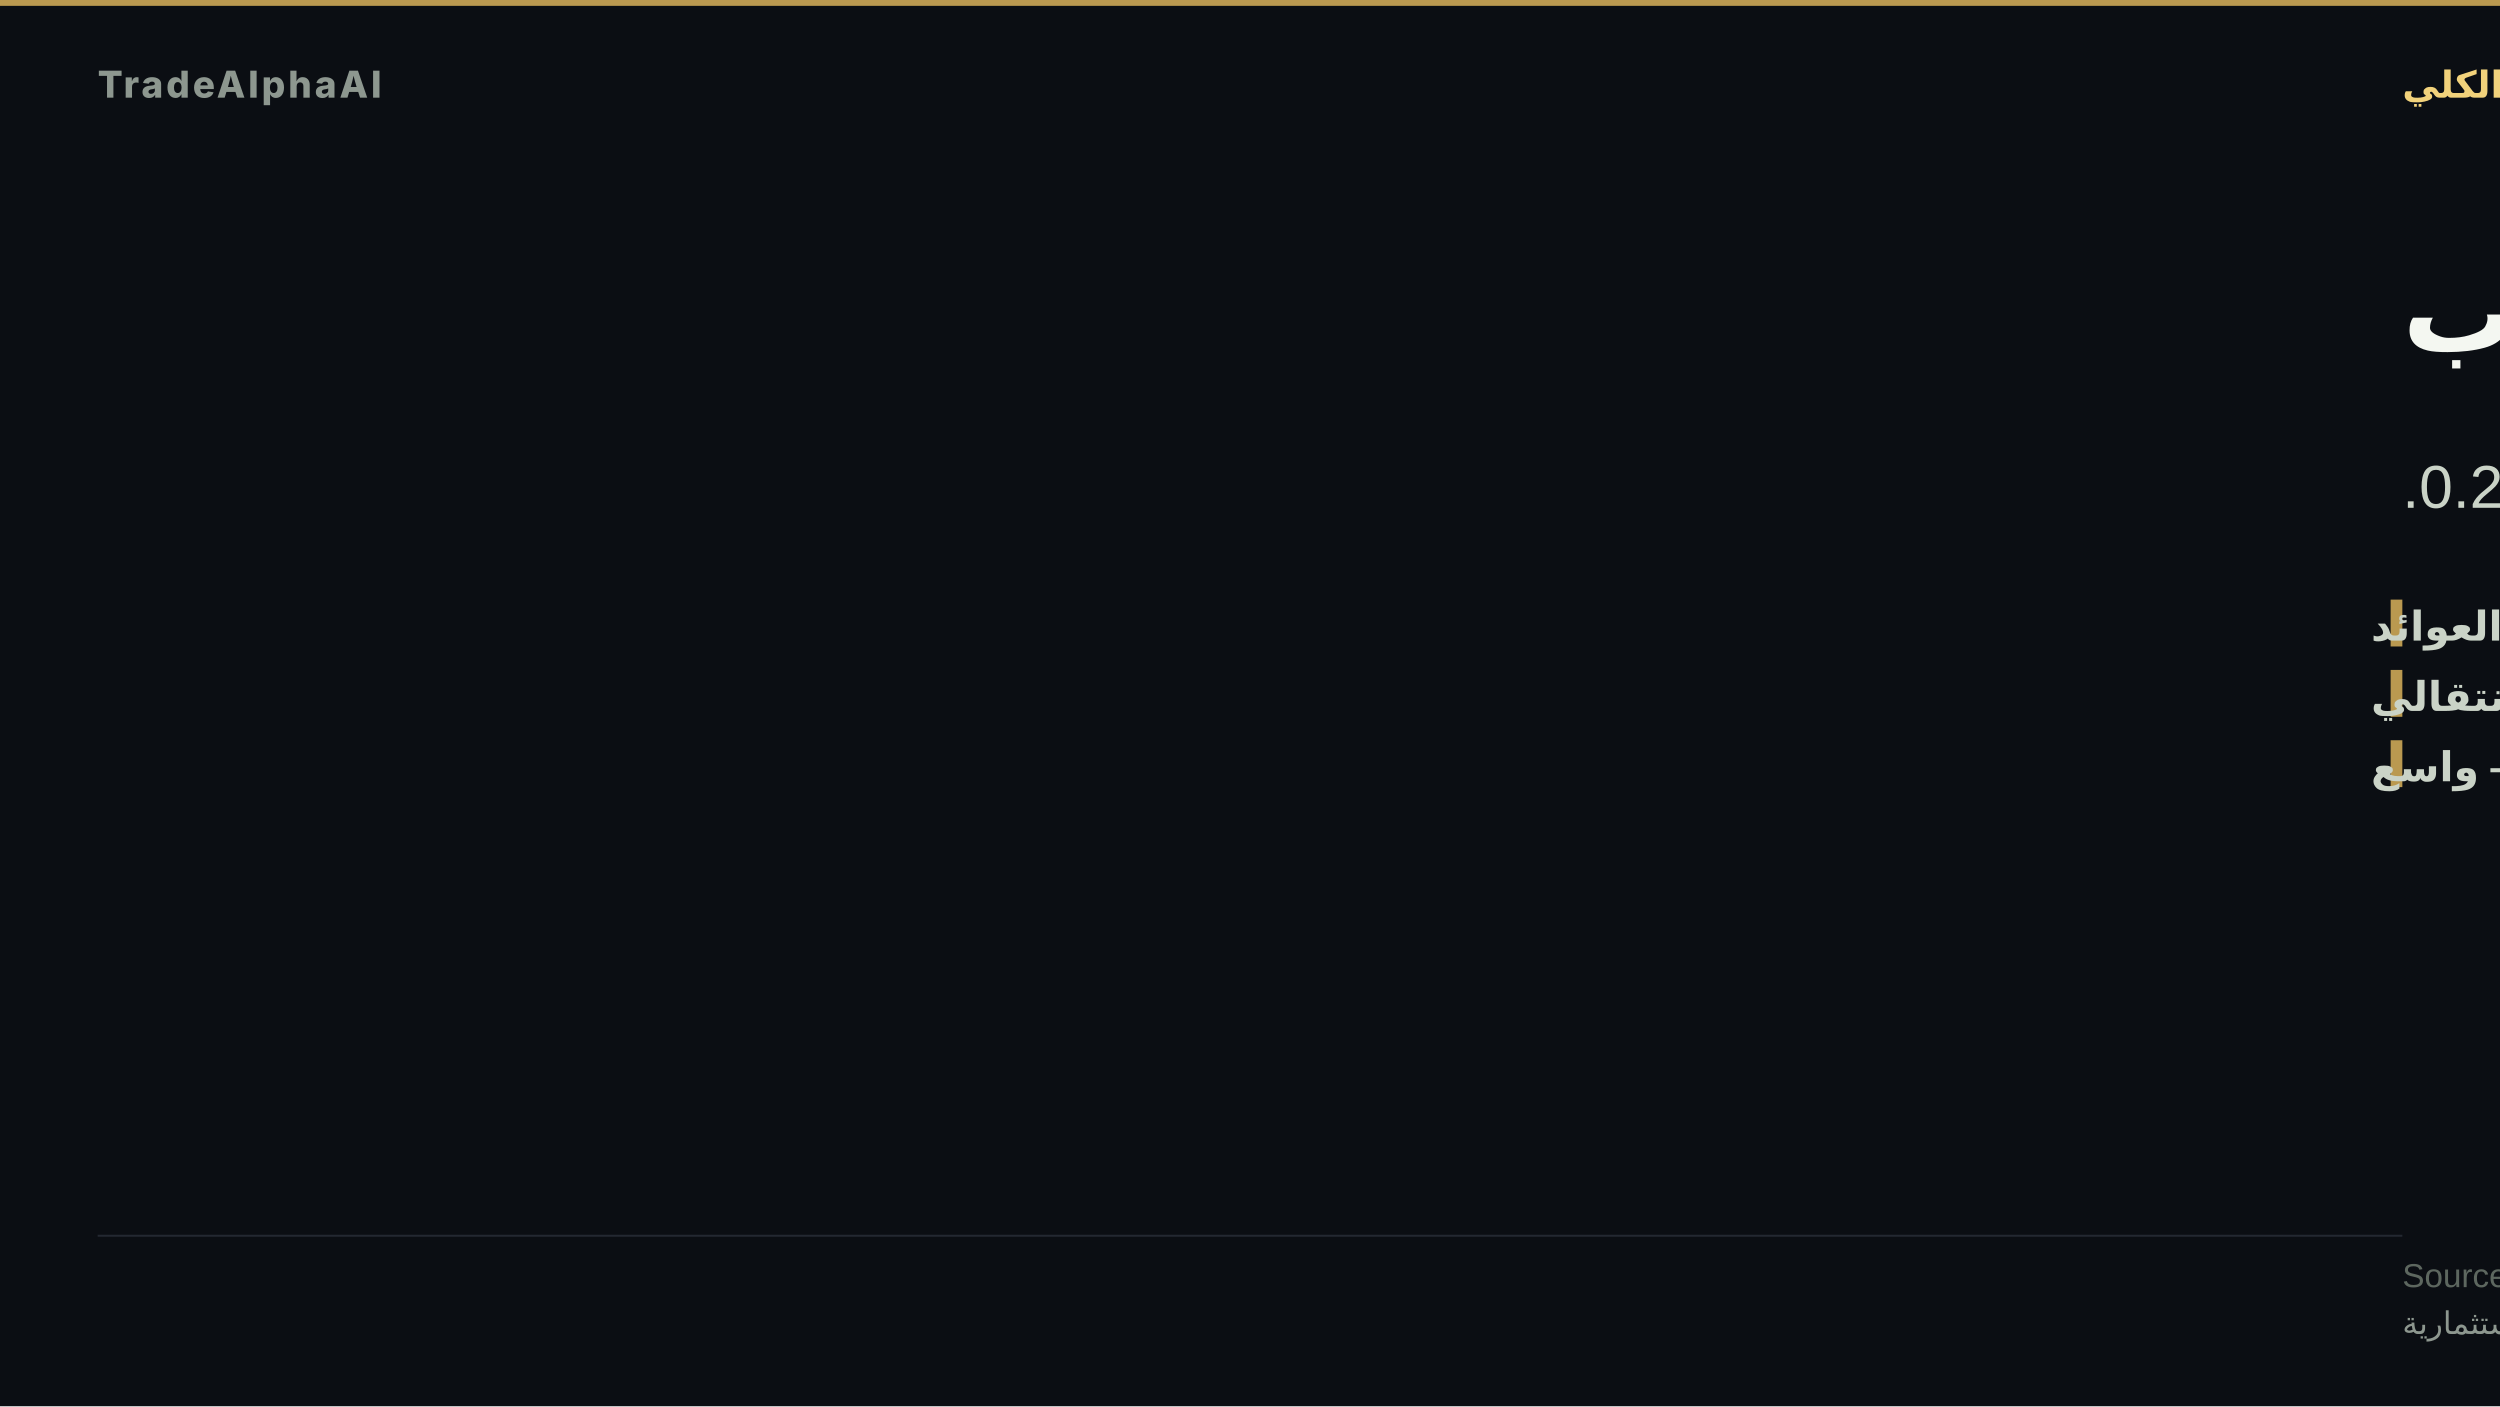
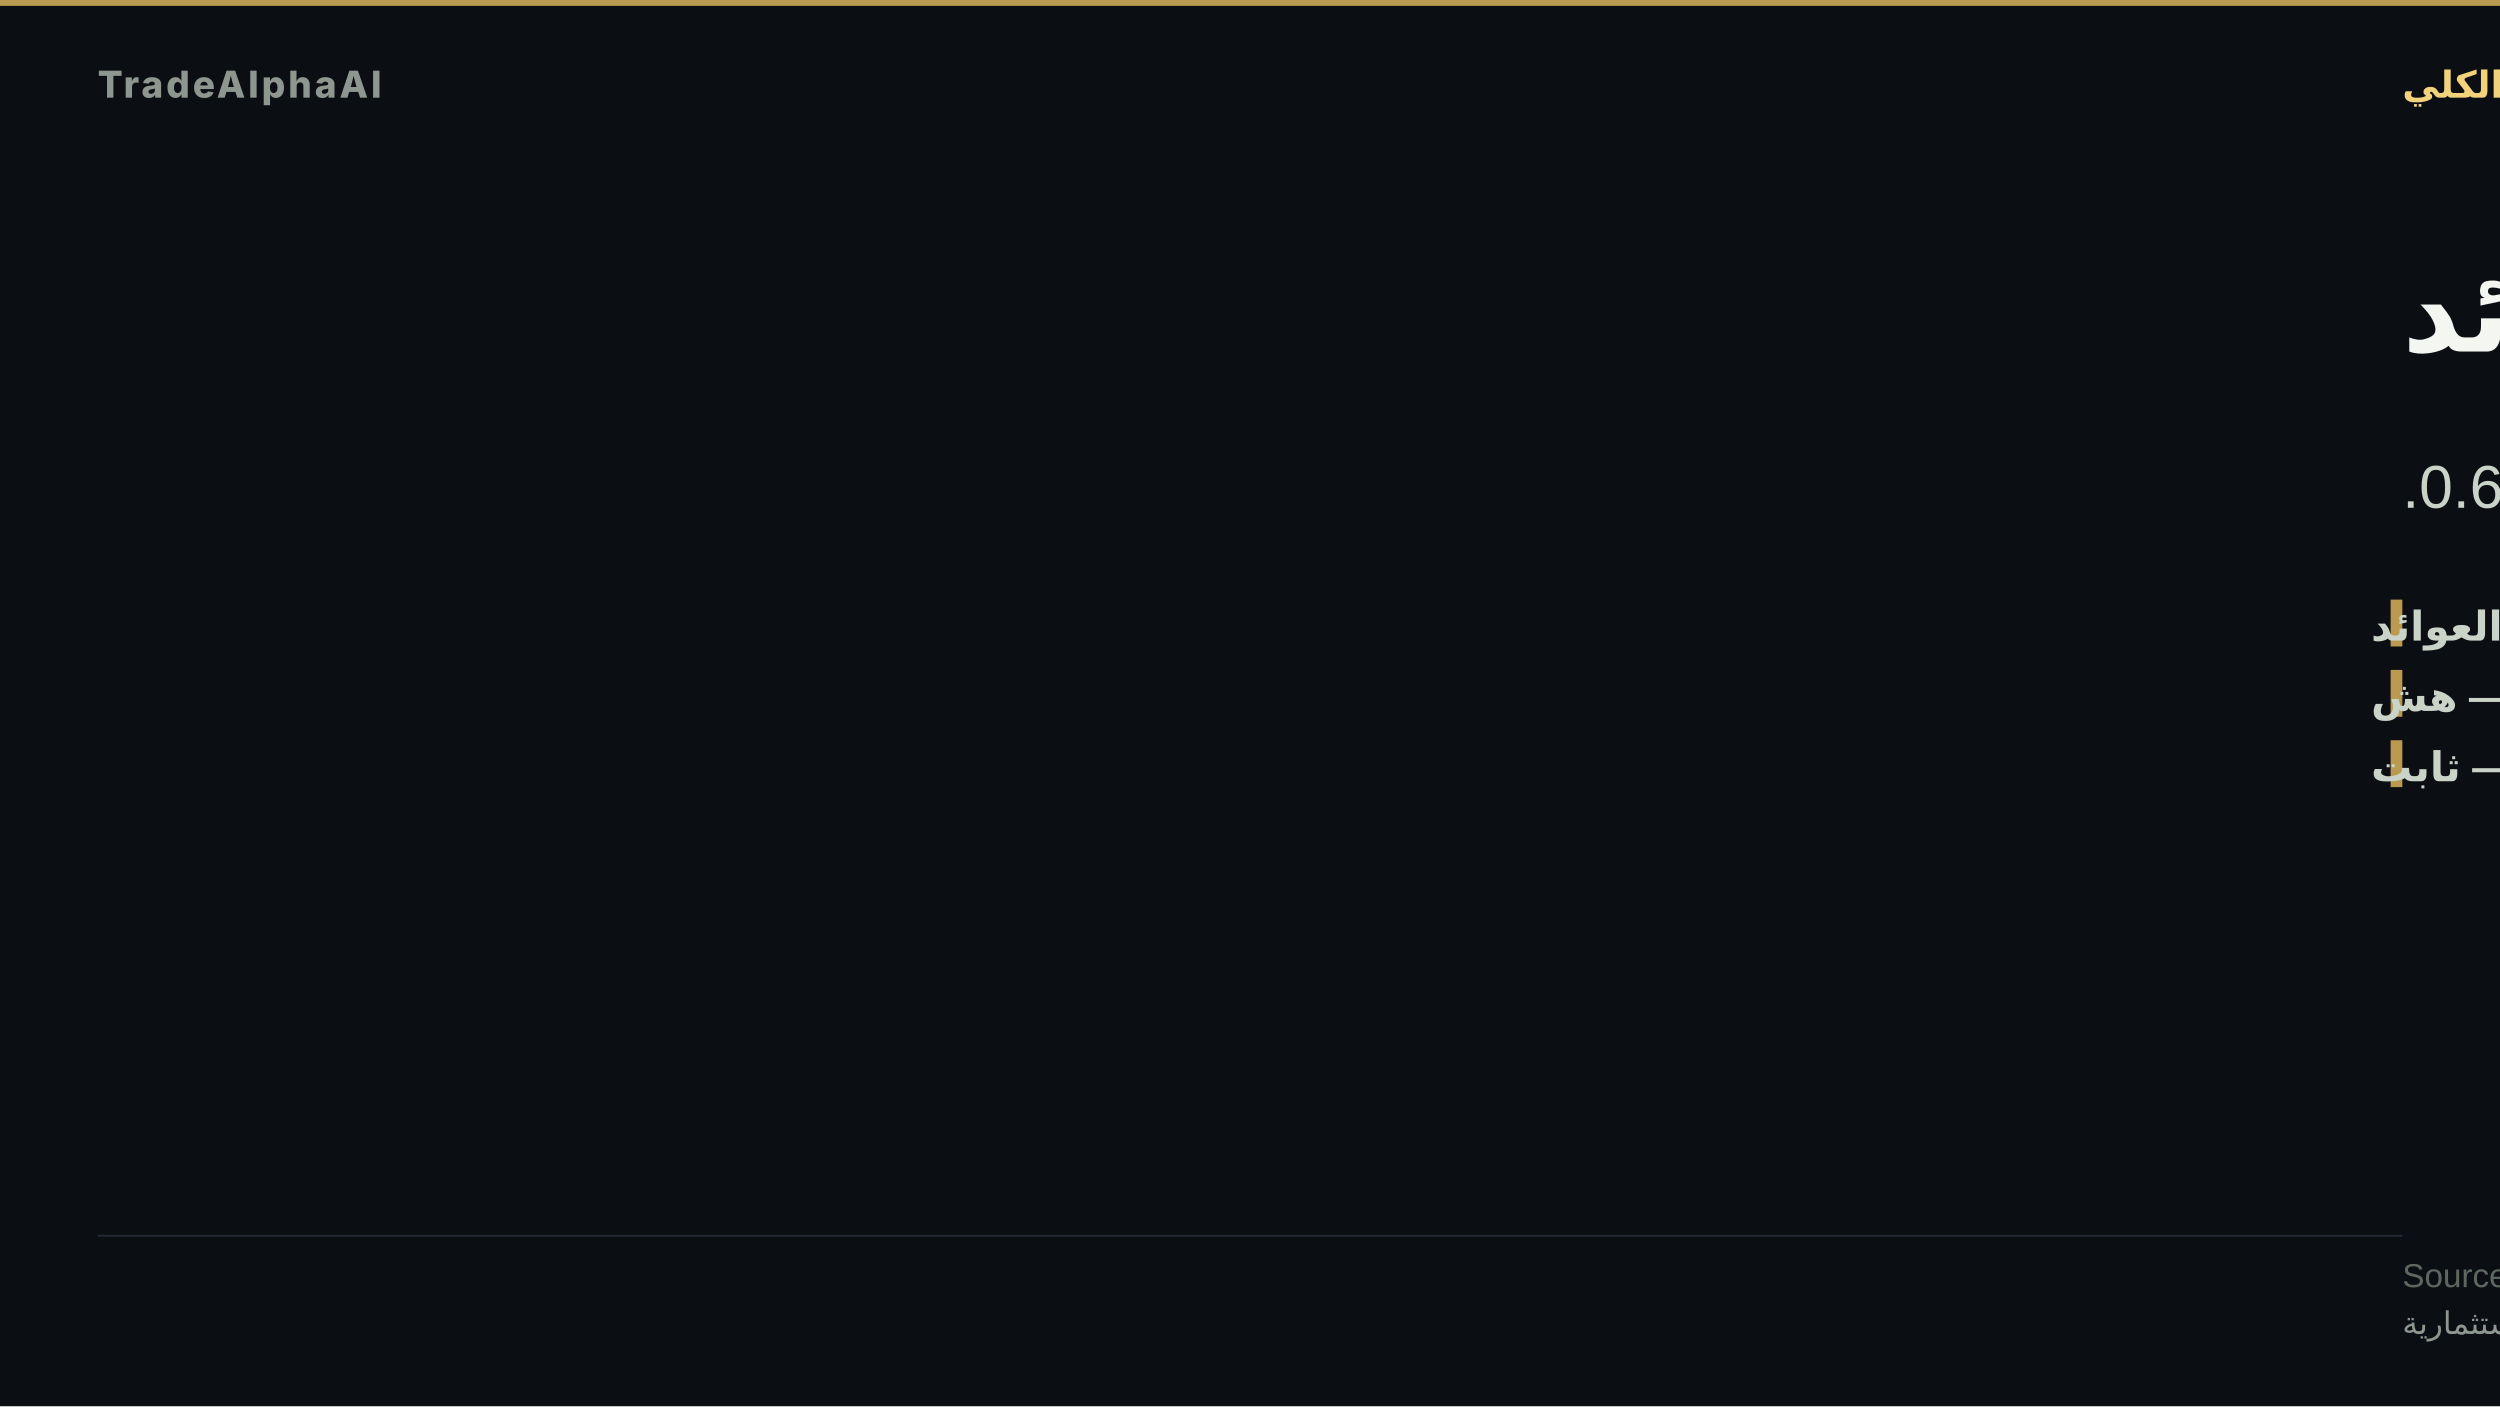
- <svg xmlns="http://www.w3.org/2000/svg" width="1280" height="720" viewBox="0 0 1280 720" role="img" aria-label="تحوّل تذبذب">
+ <svg xmlns="http://www.w3.org/2000/svg" width="1280" height="720" viewBox="0 0 1280 720" role="img" aria-label="ضغط العوائد">
  <rect width="1280" height="720" fill="#0b0e13" />
  <rect x="0" y="0" width="1280" height="3" fill="#d8b15a" opacity="0.85" />
  <text x="50" y="50" font-family="'Inter','Segoe UI','Helvetica Neue',Arial,sans-serif" font-size="19" font-weight="800" letter-spacing="1.5" fill="#8d978f" text-anchor="start">TradeAlphaAI</text>
  <text x="1230" y="50" font-family="'Tajawal','Cairo','Segoe UI',Arial,sans-serif" font-size="19" font-weight="700" letter-spacing="0" fill="#f2d27b" text-anchor="end" direction="rtl">النظام الكلي</text>
-   <text x="1230" y="180" font-family="'Tajawal','Cairo','Segoe UI',Arial,sans-serif" font-size="58" font-weight="800" fill="#f4f7f1" text-anchor="end" direction="rtl">تحوّل تذبذب</text>
-   <text x="1230" y="260" font-family="'Tajawal','Cairo','Segoe UI',Arial,sans-serif" font-size="31" font-weight="500" fill="#cad3c7" text-anchor="end" direction="rtl">سيولة ضغط العوائد · استقرار انتقالي · اتساق 0.2.</text>
+   <text x="1230" y="180" font-family="'Tajawal','Cairo','Segoe UI',Arial,sans-serif" font-size="58" font-weight="800" fill="#f4f7f1" text-anchor="end" direction="rtl">ضغط العوائد</text>
+   <text x="1230" y="260" font-family="'Tajawal','Cairo','Segoe UI',Arial,sans-serif" font-size="31" font-weight="500" fill="#cad3c7" text-anchor="end" direction="rtl">سيولة ضغط العوائد · استقرار هش · اتساق 0.6.</text>
  <rect x="1224" y="307" width="6" height="24" fill="#d8b15a" opacity="0.85" />
  <text x="1214" y="328" font-family="'Tajawal','Cairo','Segoe UI',Arial,sans-serif" font-size="21" font-weight="600" fill="#cad3c7" text-anchor="end" direction="rtl">السيولة — ضغط العوائد</text>
  <rect x="1224" y="343" width="6" height="24" fill="#d8b15a" opacity="0.85" />
-   <text x="1214" y="364" font-family="'Tajawal','Cairo','Segoe UI',Arial,sans-serif" font-size="21" font-weight="600" fill="#cad3c7" text-anchor="end" direction="rtl">الاستقرار — انتقالي</text>
+   <text x="1214" y="364" font-family="'Tajawal','Cairo','Segoe UI',Arial,sans-serif" font-size="21" font-weight="600" fill="#cad3c7" text-anchor="end" direction="rtl">الاستقرار — هش</text>
  <rect x="1224" y="379" width="6" height="24" fill="#d8b15a" opacity="0.85" />
-   <text x="1214" y="400" font-family="'Tajawal','Cairo','Segoe UI',Arial,sans-serif" font-size="21" font-weight="600" fill="#cad3c7" text-anchor="end" direction="rtl">الاتساع — واسع</text>
+   <text x="1214" y="400" font-family="'Tajawal','Cairo','Segoe UI',Arial,sans-serif" font-size="21" font-weight="600" fill="#cad3c7" text-anchor="end" direction="rtl">الاتساع — ثابت</text>
  <rect x="50" y="632.2" width="1180" height="1" fill="rgba(148,163,184,0.18)" />
  <text x="1230" y="659" font-family="'Tajawal','Cairo','Segoe UI',Arial,sans-serif" font-size="17" fill="#5d675f" text-anchor="end" direction="rtl">Source: TradeAlphaAI macro-reactions + liquidity-regime artifacts</text>
  <text x="1230" y="683" font-family="'Tajawal','Cairo','Segoe UI',Arial,sans-serif" font-size="16" fill="#8d978f" text-anchor="end" direction="rtl">استخبارات سوق تعليمية — ليست نصيحة استثمارية</text>
</svg>
